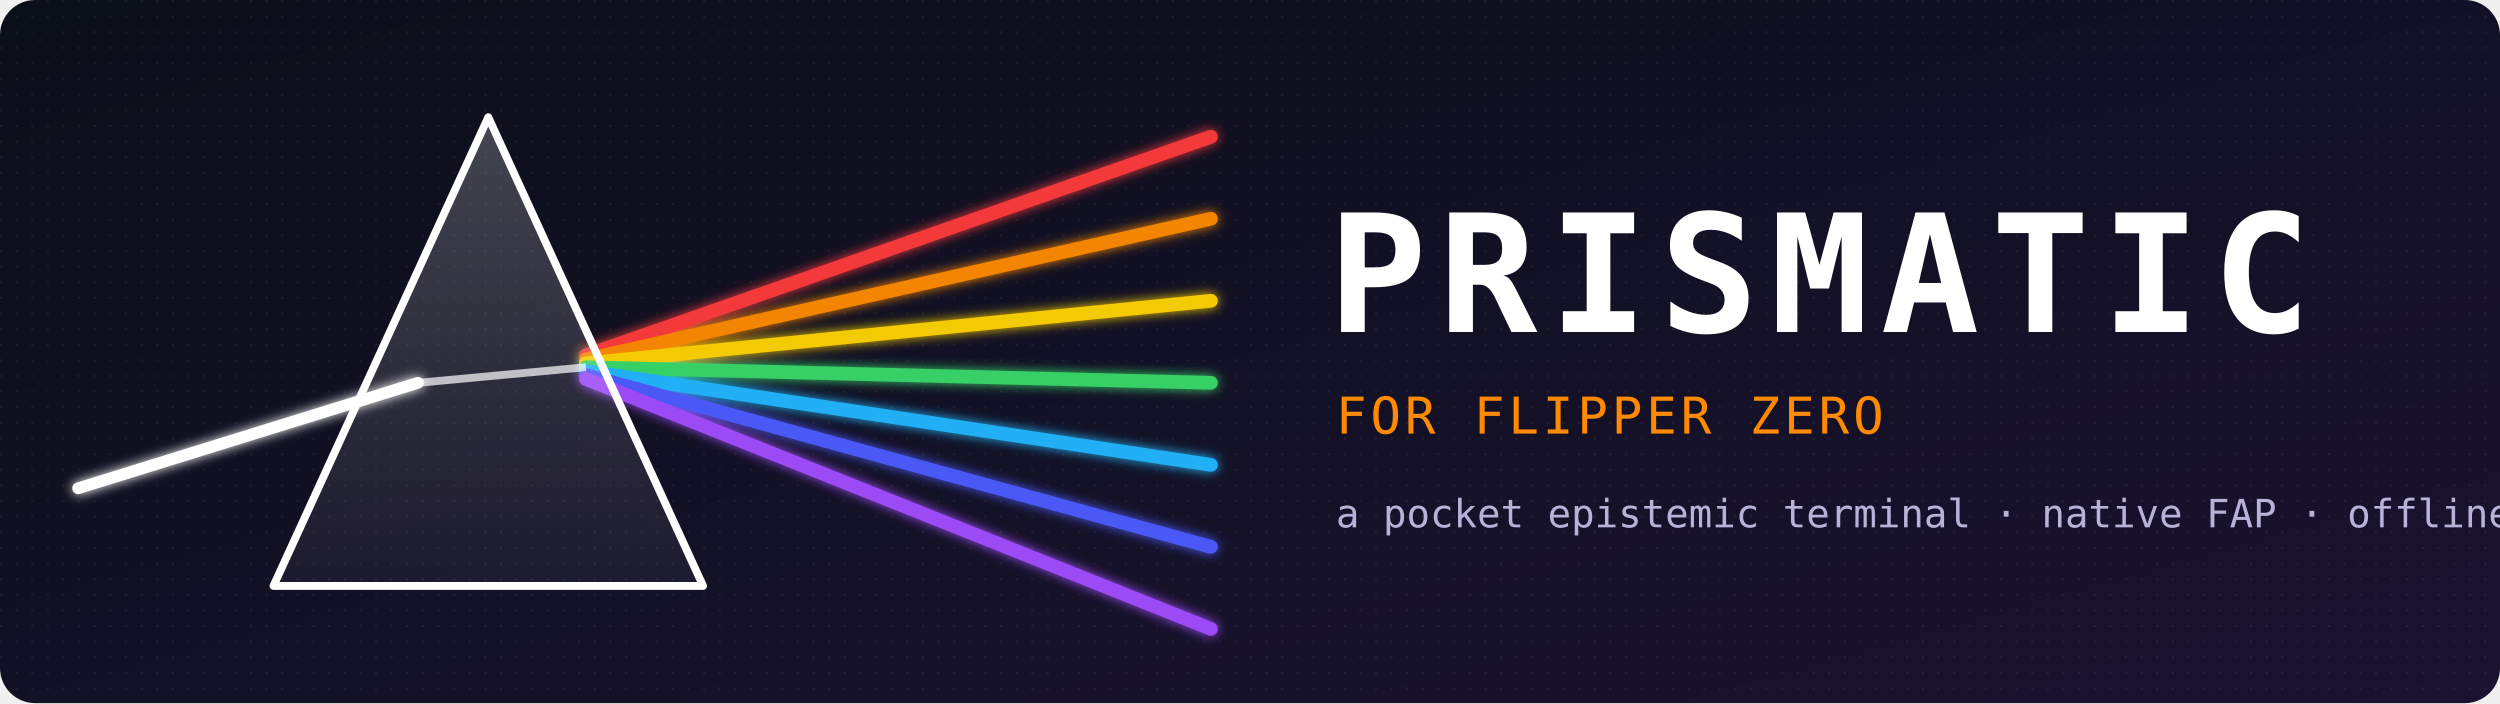
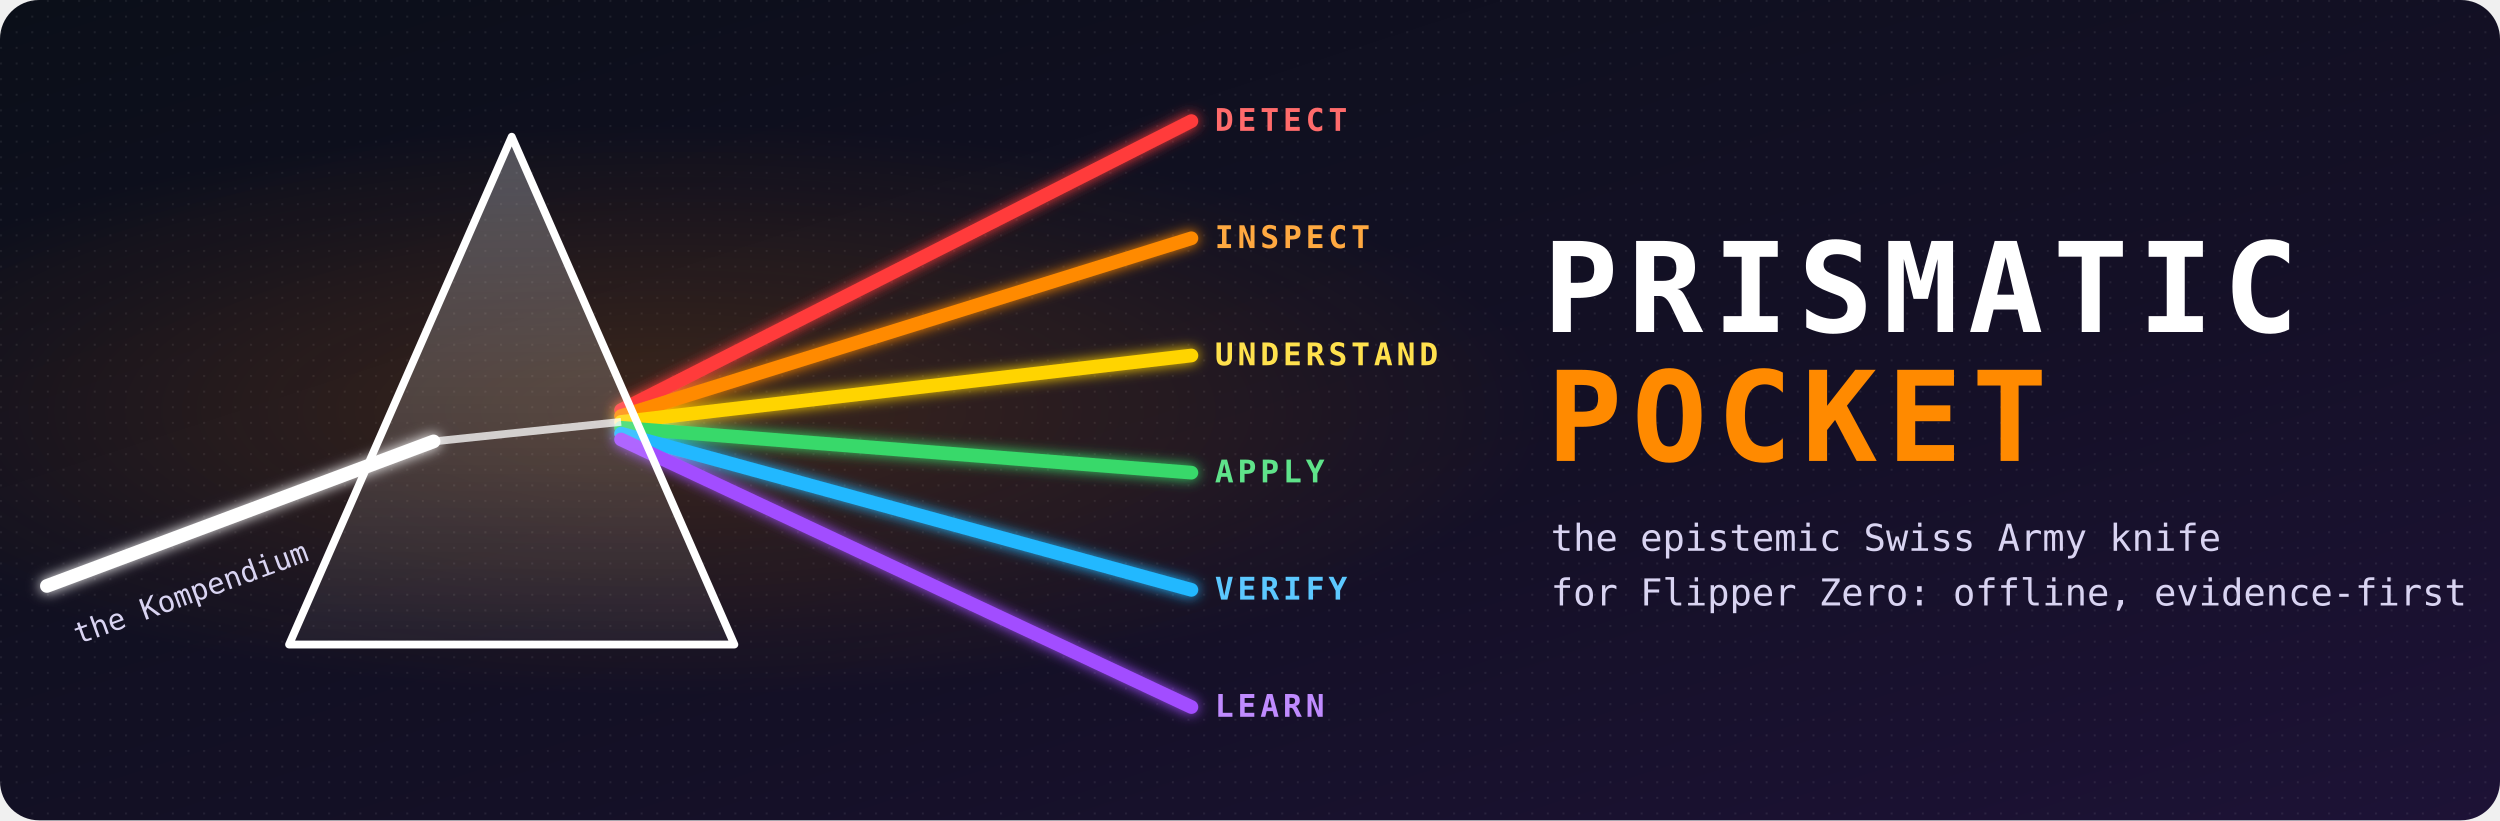
- <svg xmlns="http://www.w3.org/2000/svg" viewBox="0 0 1280 360" width="1280" height="360" role="img" aria-labelledby="t d">
+ <svg xmlns="http://www.w3.org/2000/svg" viewBox="0 0 1280 420" width="1280" height="420" role="img" aria-labelledby="t d">
  <defs>
    <linearGradient id="bg" x1="0" y1="0" x2="1" y2="1">
      <stop offset="0" stop-color="#0b0f19" />
-       <stop offset="1" stop-color="#1a1230" />
+       <stop offset="0.6" stop-color="#141026" />
+       <stop offset="1" stop-color="#1d1236" />
    </linearGradient>
    <linearGradient id="glass" x1="0" y1="0" x2="0" y2="1">
-       <stop offset="0" stop-color="#ffffff" stop-opacity="0.22" />
-       <stop offset="1" stop-color="#ffffff" stop-opacity="0.04" />
+       <stop offset="0" stop-color="#ffffff" stop-opacity="0.28" />
+       <stop offset="1" stop-color="#ffffff" stop-opacity="0.05" />
    </linearGradient>
+     <radialGradient id="halo" cx="0.27" cy="0.5" r="0.35">
+       <stop offset="0" stop-color="#ff8a00" stop-opacity="0.18" />
+       <stop offset="1" stop-color="#ff8a00" stop-opacity="0" />
+     </radialGradient>
    <filter id="glow" x="-20%" y="-20%" width="140%" height="140%">
-       <feGaussianBlur stdDeviation="3" result="b" />
+       <feGaussianBlur stdDeviation="3.2" result="b" />
      <feMerge>
        <feMergeNode in="b" />
        <feMergeNode in="SourceGraphic" />
      </feMerge>
    </filter>
    <pattern id="px" width="8" height="8" patternUnits="userSpaceOnUse">
-       <rect width="1" height="1" fill="#ffffff" opacity="0.06" />
+       <rect width="1" height="1" fill="#ffffff" opacity="0.07" />
    </pattern>
  </defs>
-   <rect width="1280" height="360" rx="18" fill="url(#bg)" />
-   <rect width="1280" height="360" rx="18" fill="url(#px)" />
-   <line x1="40" y1="250" x2="214" y2="196" stroke="#ffffff" stroke-width="6" stroke-linecap="round" filter="url(#glow)" />
-   <g stroke-width="7" stroke-linecap="round" filter="url(#glow)" opacity="0.95">
-     <line x1="300" y1="182" x2="620" y2="70" stroke="#ff3b3b" />
-     <line x1="300" y1="184" x2="620" y2="112" stroke="#ff8a00" />
-     <line x1="300" y1="186" x2="620" y2="154" stroke="#ffd400" />
-     <line x1="300" y1="188" x2="620" y2="196" stroke="#38d96b" />
-     <line x1="300" y1="190" x2="620" y2="238" stroke="#20b8ff" />
-     <line x1="300" y1="192" x2="620" y2="280" stroke="#4d5bff" />
-     <line x1="300" y1="194" x2="620" y2="322" stroke="#a24dff" />
+   <rect width="1280" height="420" rx="20" fill="url(#bg)" />
+   <rect width="1280" height="420" rx="20" fill="url(#px)" />
+   <rect width="1280" height="420" rx="20" fill="url(#halo)" />
+   <line x1="24" y1="300" x2="222" y2="226" stroke="#ffffff" stroke-width="7" stroke-linecap="round" filter="url(#glow)" />
+   <text x="40" y="330" font-family="ui-monospace, SFMono-Regular, Menlo, Consolas, monospace" font-size="15" fill="#d9d4f2" transform="rotate(-20 40 330)">the Kompendium</text>
+   <g stroke-width="7" stroke-linecap="round" filter="url(#glow)">
+     <line x1="318" y1="210" x2="610" y2="62" stroke="#ff3b3b" />
+     <line x1="318" y1="213" x2="610" y2="122" stroke="#ff8a00" />
+     <line x1="318" y1="216" x2="610" y2="182" stroke="#ffd400" />
+     <line x1="318" y1="219" x2="610" y2="242" stroke="#38d96b" />
+     <line x1="318" y1="222" x2="610" y2="302" stroke="#20b8ff" />
+     <line x1="318" y1="225" x2="610" y2="362" stroke="#a24dff" />
  </g>
-   <polygon points="250,60 140,300 360,300" fill="url(#glass)" stroke="#ffffff" stroke-width="4" stroke-linejoin="round" />
-   <line x1="214" y1="196" x2="300" y2="188" stroke="#ffffff" stroke-width="4" opacity="0.7" />
+   <g font-family="ui-monospace, SFMono-Regular, Menlo, Consolas, monospace" font-size="16" font-weight="700" letter-spacing="2">
+     <text x="622" y="67" fill="#ff6b6b">DETECT</text>
+     <text x="622" y="127" fill="#ffa940">INSPECT</text>
+     <text x="622" y="187" fill="#ffe14d">UNDERSTAND</text>
+     <text x="622" y="247" fill="#5fe38a">APPLY</text>
+     <text x="622" y="307" fill="#5cc8ff">VERIFY</text>
+     <text x="622" y="367" fill="#c08bff">LEARN</text>
+   </g>
+   <polygon points="262,70 148,330 376,330" fill="url(#glass)" stroke="#ffffff" stroke-width="4" stroke-linejoin="round" />
+   <line x1="222" y1="226" x2="318" y2="216" stroke="#ffffff" stroke-width="4" opacity="0.75" />
  <g font-family="ui-monospace, SFMono-Regular, Menlo, Consolas, monospace" fill="#ffffff">
-     <text x="680" y="170" font-size="84" font-weight="700" letter-spacing="6">PRISMATIC</text>
-     <text x="684" y="222" font-size="26" fill="#ff8a00" letter-spacing="2">FOR FLIPPER ZERO</text>
-     <text x="684" y="270" font-size="20" fill="#b8b3d6">a pocket epistemic terminal · native FAP · offline</text>
+     <text x="790" y="170" font-size="64" font-weight="700" letter-spacing="5">PRISMATIC</text>
+     <text x="792" y="236" font-size="64" font-weight="700" letter-spacing="5" fill="#ff8a00">POCKET</text>
+     <text x="794" y="282" font-size="19" fill="#d9d4f2">the epistemic Swiss Army knife</text>
+     <text x="794" y="310" font-size="19" fill="#d9d4f2">for Flipper Zero: offline, evidence-first</text>
  </g>
</svg>
